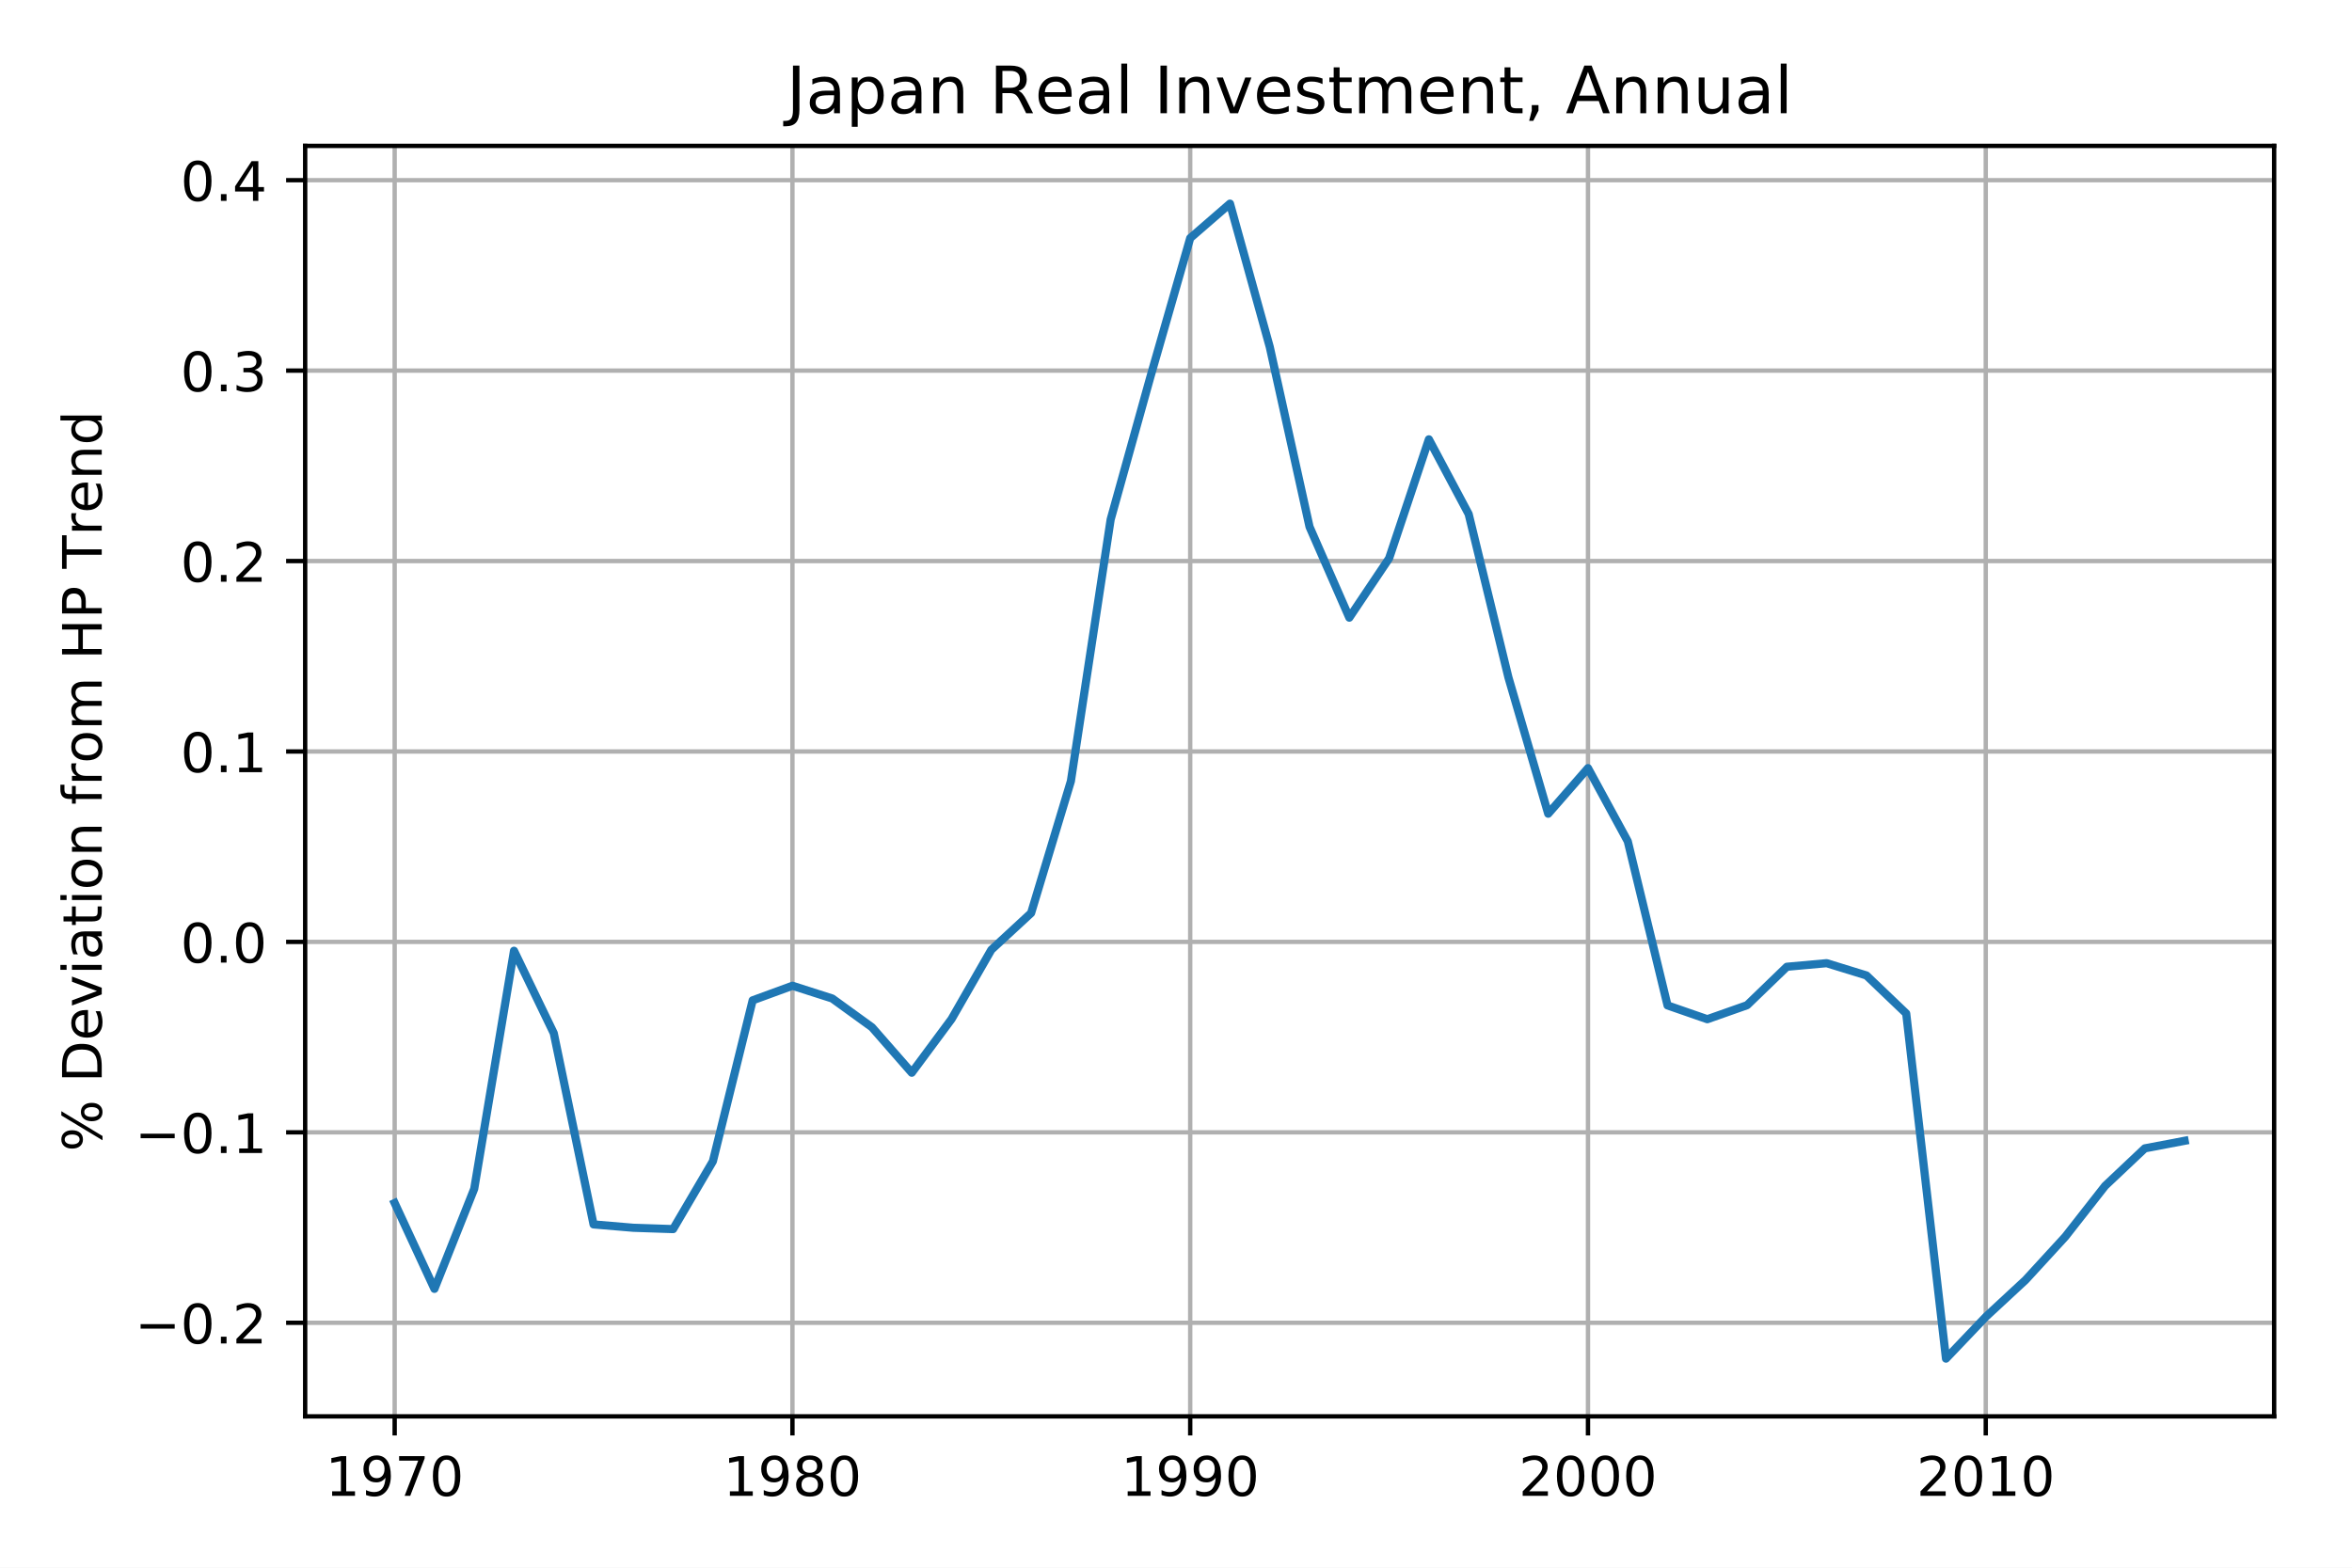
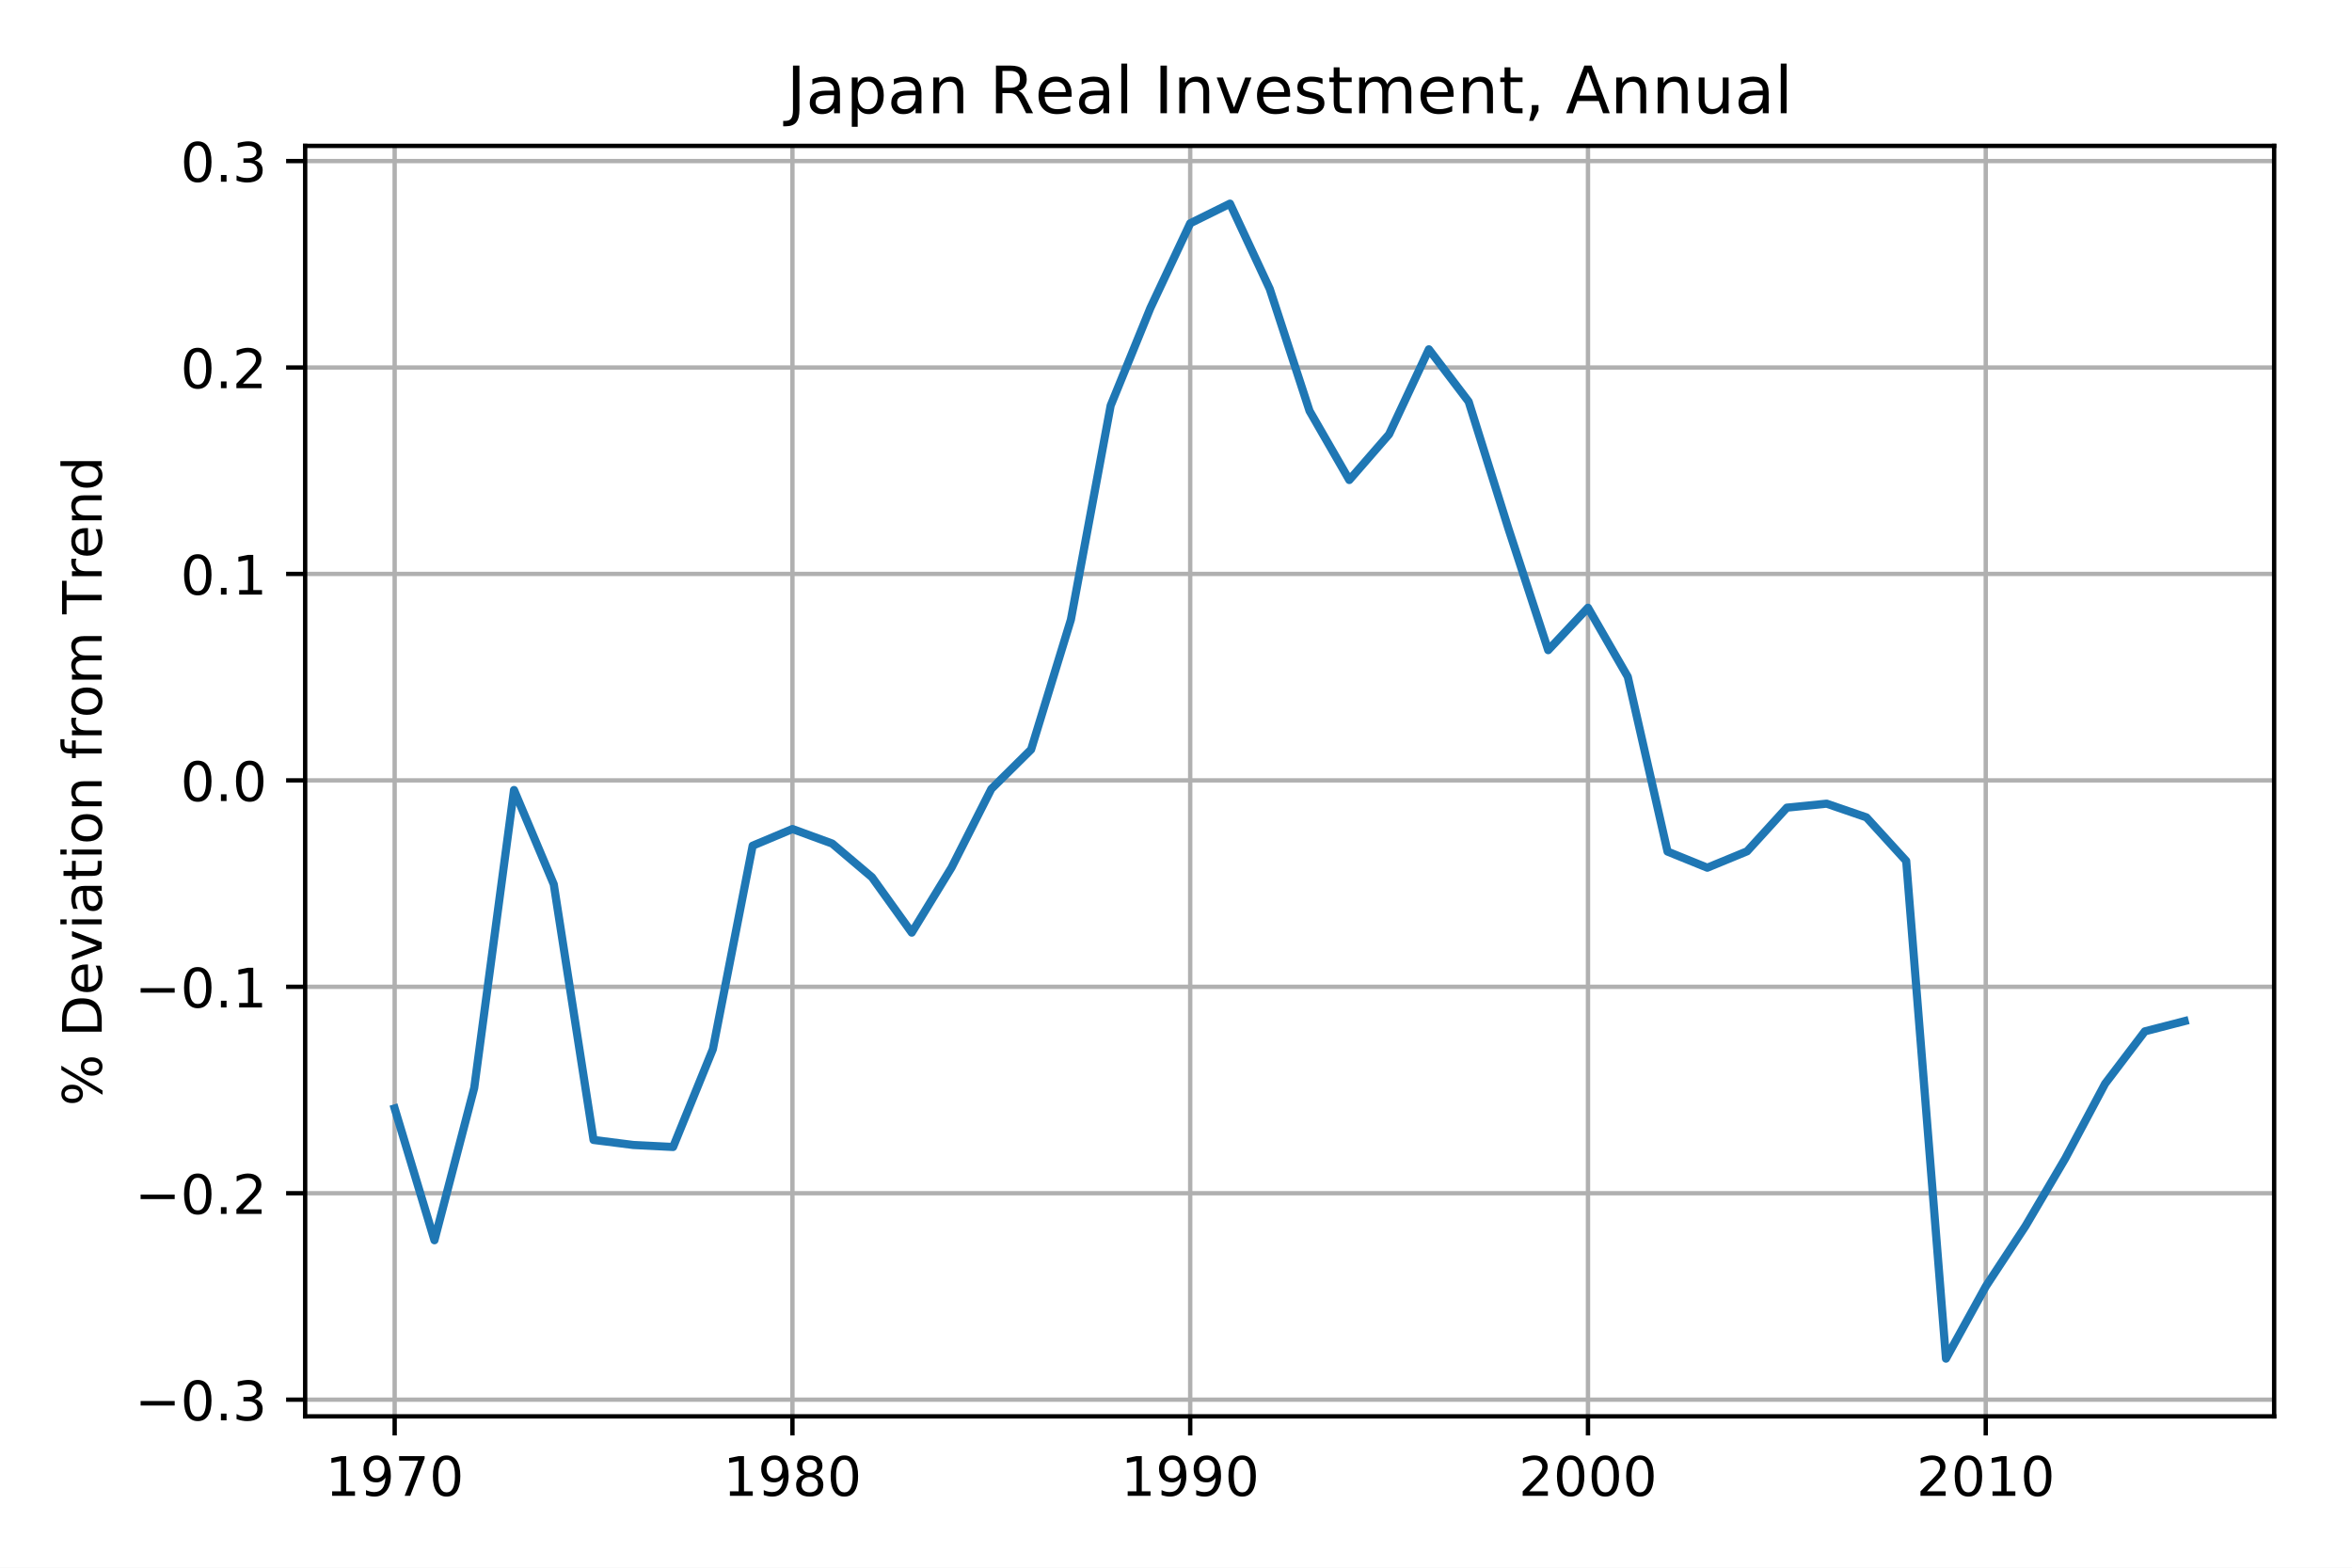
<svg xmlns="http://www.w3.org/2000/svg" xmlns:xlink="http://www.w3.org/1999/xlink" height="288pt" version="1.1" viewBox="0 0 432 288" width="432pt">
  <defs>
    <style type="text/css">
*{stroke-linecap:butt;stroke-linejoin:round;}
  </style>
  </defs>
  <g id="figure_1">
    <g id="patch_1">
      <path d="M 0 288  L 432 288  L 432 0  L 0 0  z " style="fill:#ffffff;" />
    </g>
    <g id="axes_1">
      <g id="patch_2">
        <path d="M 56.05 260.2  L 417.7 260.2  L 417.7 26.8  L 56.05 26.8  z " style="fill:#ffffff;" />
      </g>
      <g id="matplotlib.axis_1">
        <g id="xtick_1">
          <g id="line2d_1">
-             <path clip-path="url(#pa87c4a5e78)" d="M 72.489 260.2  L 72.489 26.8  " style="fill:none;stroke:#b0b0b0;stroke-linecap:square;stroke-width:0.8;" />
+             <path clip-path="url(#p3982a1262a)" d="M 72.489 260.2  L 72.489 26.8  " style="fill:none;stroke:#b0b0b0;stroke-linecap:square;stroke-width:0.8;" />
          </g>
          <g id="line2d_2">
            <defs>
-               <path d="M 0 0  L 0 3.5  " id="meaab67ec15" style="stroke:#000000;stroke-width:0.8;" />
-             </defs>
-             <g>
-               <use style="stroke:#000000;stroke-width:0.8;" x="72.489" xlink:href="#meaab67ec15" y="260.2" />
+               <path d="M 0 0  L 0 3.5  " id="m2e3b10f971" style="stroke:#000000;stroke-width:0.8;" />
+             </defs>
+             <g>
+               <use style="stroke:#000000;stroke-width:0.8;" x="72.489" xlink:href="#m2e3b10f971" y="260.2" />
            </g>
          </g>
          <g id="text_1">
            <defs>
              <path d="M 12.406 8.297  L 28.516 8.297  L 28.516 63.922  L 10.984 60.406  L 10.984 69.391  L 28.422 72.906  L 38.281 72.906  L 38.281 8.297  L 54.391 8.297  L 54.391 0  L 12.406 0  z " id="DejaVuSans-31" />
              <path d="M 10.984 1.516  L 10.984 10.5  Q 14.703 8.734 18.5 7.812  Q 22.312 6.891 25.984 6.891  Q 35.75 6.891 40.891 13.453  Q 46.047 20.016 46.781 33.406  Q 43.953 29.203 39.594 26.953  Q 35.25 24.703 29.984 24.703  Q 19.047 24.703 12.672 31.312  Q 6.297 37.938 6.297 49.422  Q 6.297 60.641 12.938 67.422  Q 19.578 74.219 30.609 74.219  Q 43.266 74.219 49.922 64.516  Q 56.594 54.828 56.594 36.375  Q 56.594 19.141 48.406 8.859  Q 40.234 -1.422 26.422 -1.422  Q 22.703 -1.422 18.891 -0.688  Q 15.094 0.047 10.984 1.516  z M 30.609 32.422  Q 37.25 32.422 41.125 36.953  Q 45.016 41.5 45.016 49.422  Q 45.016 57.281 41.125 61.844  Q 37.25 66.406 30.609 66.406  Q 23.969 66.406 20.094 61.844  Q 16.219 57.281 16.219 49.422  Q 16.219 41.5 20.094 36.953  Q 23.969 32.422 30.609 32.422  z " id="DejaVuSans-39" />
              <path d="M 8.203 72.906  L 55.078 72.906  L 55.078 68.703  L 28.609 0  L 18.312 0  L 43.219 64.594  L 8.203 64.594  z " id="DejaVuSans-37" />
              <path d="M 31.781 66.406  Q 24.172 66.406 20.328 58.906  Q 16.5 51.422 16.5 36.375  Q 16.5 21.391 20.328 13.891  Q 24.172 6.391 31.781 6.391  Q 39.453 6.391 43.281 13.891  Q 47.125 21.391 47.125 36.375  Q 47.125 51.422 43.281 58.906  Q 39.453 66.406 31.781 66.406  z M 31.781 74.219  Q 44.047 74.219 50.516 64.516  Q 56.984 54.828 56.984 36.375  Q 56.984 17.969 50.516 8.266  Q 44.047 -1.422 31.781 -1.422  Q 19.531 -1.422 13.062 8.266  Q 6.594 17.969 6.594 36.375  Q 6.594 54.828 13.062 64.516  Q 19.531 74.219 31.781 74.219  z " id="DejaVuSans-30" />
            </defs>
            <g transform="translate(59.76364 274.7984)scale(0.1 -0.1)">
              <use xlink:href="#DejaVuSans-31" />
              <use x="63.623" xlink:href="#DejaVuSans-39" />
              <use x="127.246" xlink:href="#DejaVuSans-37" />
              <use x="190.869" xlink:href="#DejaVuSans-30" />
            </g>
          </g>
        </g>
        <g id="xtick_2">
          <g id="line2d_3">
-             <path clip-path="url(#pa87c4a5e78)" d="M 145.549 260.2  L 145.549 26.8  " style="fill:none;stroke:#b0b0b0;stroke-linecap:square;stroke-width:0.8;" />
+             <path clip-path="url(#p3982a1262a)" d="M 145.549 260.2  L 145.549 26.8  " style="fill:none;stroke:#b0b0b0;stroke-linecap:square;stroke-width:0.8;" />
          </g>
          <g id="line2d_4">
            <g>
-               <use style="stroke:#000000;stroke-width:0.8;" x="145.549" xlink:href="#meaab67ec15" y="260.2" />
+               <use style="stroke:#000000;stroke-width:0.8;" x="145.549" xlink:href="#m2e3b10f971" y="260.2" />
            </g>
          </g>
          <g id="text_2">
            <defs>
              <path d="M 31.781 34.625  Q 24.75 34.625 20.719 30.859  Q 16.703 27.094 16.703 20.516  Q 16.703 13.922 20.719 10.156  Q 24.75 6.391 31.781 6.391  Q 38.812 6.391 42.859 10.172  Q 46.922 13.969 46.922 20.516  Q 46.922 27.094 42.891 30.859  Q 38.875 34.625 31.781 34.625  z M 21.922 38.812  Q 15.578 40.375 12.031 44.719  Q 8.5 49.078 8.5 55.328  Q 8.5 64.062 14.719 69.141  Q 20.953 74.219 31.781 74.219  Q 42.672 74.219 48.875 69.141  Q 55.078 64.062 55.078 55.328  Q 55.078 49.078 51.531 44.719  Q 48 40.375 41.703 38.812  Q 48.828 37.156 52.797 32.312  Q 56.781 27.484 56.781 20.516  Q 56.781 9.906 50.312 4.234  Q 43.844 -1.422 31.781 -1.422  Q 19.734 -1.422 13.25 4.234  Q 6.781 9.906 6.781 20.516  Q 6.781 27.484 10.781 32.312  Q 14.797 37.156 21.922 38.812  z M 18.312 54.391  Q 18.312 48.734 21.844 45.562  Q 25.391 42.391 31.781 42.391  Q 38.141 42.391 41.719 45.562  Q 45.312 48.734 45.312 54.391  Q 45.312 60.062 41.719 63.234  Q 38.141 66.406 31.781 66.406  Q 25.391 66.406 21.844 63.234  Q 18.312 60.062 18.312 54.391  z " id="DejaVuSans-38" />
            </defs>
            <g transform="translate(132.8242 274.7984)scale(0.1 -0.1)">
              <use xlink:href="#DejaVuSans-31" />
              <use x="63.623" xlink:href="#DejaVuSans-39" />
              <use x="127.246" xlink:href="#DejaVuSans-38" />
              <use x="190.869" xlink:href="#DejaVuSans-30" />
            </g>
          </g>
        </g>
        <g id="xtick_3">
          <g id="line2d_5">
-             <path clip-path="url(#pa87c4a5e78)" d="M 218.61 260.2  L 218.61 26.8  " style="fill:none;stroke:#b0b0b0;stroke-linecap:square;stroke-width:0.8;" />
+             <path clip-path="url(#p3982a1262a)" d="M 218.61 260.2  L 218.61 26.8  " style="fill:none;stroke:#b0b0b0;stroke-linecap:square;stroke-width:0.8;" />
          </g>
          <g id="line2d_6">
            <g>
-               <use style="stroke:#000000;stroke-width:0.8;" x="218.61" xlink:href="#meaab67ec15" y="260.2" />
+               <use style="stroke:#000000;stroke-width:0.8;" x="218.61" xlink:href="#m2e3b10f971" y="260.2" />
            </g>
          </g>
          <g id="text_3">
            <g transform="translate(205.8848 274.7984)scale(0.1 -0.1)">
              <use xlink:href="#DejaVuSans-31" />
              <use x="63.623" xlink:href="#DejaVuSans-39" />
              <use x="127.246" xlink:href="#DejaVuSans-39" />
              <use x="190.869" xlink:href="#DejaVuSans-30" />
            </g>
          </g>
        </g>
        <g id="xtick_4">
          <g id="line2d_7">
-             <path clip-path="url(#pa87c4a5e78)" d="M 291.67 260.2  L 291.67 26.8  " style="fill:none;stroke:#b0b0b0;stroke-linecap:square;stroke-width:0.8;" />
+             <path clip-path="url(#p3982a1262a)" d="M 291.67 260.2  L 291.67 26.8  " style="fill:none;stroke:#b0b0b0;stroke-linecap:square;stroke-width:0.8;" />
          </g>
          <g id="line2d_8">
            <g>
-               <use style="stroke:#000000;stroke-width:0.8;" x="291.67" xlink:href="#meaab67ec15" y="260.2" />
+               <use style="stroke:#000000;stroke-width:0.8;" x="291.67" xlink:href="#m2e3b10f971" y="260.2" />
            </g>
          </g>
          <g id="text_4">
            <defs>
              <path d="M 19.188 8.297  L 53.609 8.297  L 53.609 0  L 7.328 0  L 7.328 8.297  Q 12.938 14.109 22.625 23.891  Q 32.328 33.688 34.812 36.531  Q 39.547 41.844 41.422 45.531  Q 43.312 49.219 43.312 52.781  Q 43.312 58.594 39.234 62.25  Q 35.156 65.922 28.609 65.922  Q 23.969 65.922 18.812 64.312  Q 13.672 62.703 7.812 59.422  L 7.812 69.391  Q 13.766 71.781 18.938 73  Q 24.125 74.219 28.422 74.219  Q 39.75 74.219 46.484 68.547  Q 53.219 62.891 53.219 53.422  Q 53.219 48.922 51.531 44.891  Q 49.859 40.875 45.406 35.406  Q 44.188 33.984 37.641 27.219  Q 31.109 20.453 19.188 8.297  z " id="DejaVuSans-32" />
            </defs>
            <g transform="translate(278.9455 274.7984)scale(0.1 -0.1)">
              <use xlink:href="#DejaVuSans-32" />
              <use x="63.623" xlink:href="#DejaVuSans-30" />
              <use x="127.246" xlink:href="#DejaVuSans-30" />
              <use x="190.869" xlink:href="#DejaVuSans-30" />
            </g>
          </g>
        </g>
        <g id="xtick_5">
          <g id="line2d_9">
-             <path clip-path="url(#pa87c4a5e78)" d="M 364.731 260.2  L 364.731 26.8  " style="fill:none;stroke:#b0b0b0;stroke-linecap:square;stroke-width:0.8;" />
+             <path clip-path="url(#p3982a1262a)" d="M 364.731 260.2  L 364.731 26.8  " style="fill:none;stroke:#b0b0b0;stroke-linecap:square;stroke-width:0.8;" />
          </g>
          <g id="line2d_10">
            <g>
-               <use style="stroke:#000000;stroke-width:0.8;" x="364.731" xlink:href="#meaab67ec15" y="260.2" />
+               <use style="stroke:#000000;stroke-width:0.8;" x="364.731" xlink:href="#m2e3b10f971" y="260.2" />
            </g>
          </g>
          <g id="text_5">
            <g transform="translate(352.0061 274.7984)scale(0.1 -0.1)">
              <use xlink:href="#DejaVuSans-32" />
              <use x="63.623" xlink:href="#DejaVuSans-30" />
              <use x="127.246" xlink:href="#DejaVuSans-31" />
              <use x="190.869" xlink:href="#DejaVuSans-30" />
            </g>
          </g>
        </g>
      </g>
      <g id="matplotlib.axis_2">
        <g id="ytick_1">
          <g id="line2d_11">
-             <path clip-path="url(#pa87c4a5e78)" d="M 56.05 243.006  L 417.7 243.006  " style="fill:none;stroke:#b0b0b0;stroke-linecap:square;stroke-width:0.8;" />
+             <path clip-path="url(#p3982a1262a)" d="M 56.05 257.131  L 417.7 257.131  " style="fill:none;stroke:#b0b0b0;stroke-linecap:square;stroke-width:0.8;" />
          </g>
          <g id="line2d_12">
            <defs>
-               <path d="M 0 0  L -3.5 0  " id="ma9e99127a3" style="stroke:#000000;stroke-width:0.8;" />
-             </defs>
-             <g>
-               <use style="stroke:#000000;stroke-width:0.8;" x="56.05" xlink:href="#ma9e99127a3" y="243.006" />
+               <path d="M 0 0  L -3.5 0  " id="me2e543247e" style="stroke:#000000;stroke-width:0.8;" />
+             </defs>
+             <g>
+               <use style="stroke:#000000;stroke-width:0.8;" x="56.05" xlink:href="#me2e543247e" y="257.131" />
            </g>
          </g>
          <g id="text_6">
            <defs>
              <path d="M 10.594 35.5  L 73.188 35.5  L 73.188 27.203  L 10.594 27.203  z " id="DejaVuSans-2212" />
              <path d="M 10.688 12.406  L 21 12.406  L 21 0  L 10.688 0  z " id="DejaVuSans-2e" />
-             </defs>
-             <g transform="translate(24.76719 246.8057)scale(0.1 -0.1)">
+               <path d="M 40.578 39.312  Q 47.656 37.797 51.625 33  Q 55.609 28.219 55.609 21.188  Q 55.609 10.406 48.188 4.484  Q 40.766 -1.422 27.094 -1.422  Q 22.516 -1.422 17.656 -0.516  Q 12.797 0.391 7.625 2.203  L 7.625 11.719  Q 11.719 9.328 16.594 8.109  Q 21.484 6.891 26.812 6.891  Q 36.078 6.891 40.938 10.547  Q 45.797 14.203 45.797 21.188  Q 45.797 27.641 41.281 31.266  Q 36.766 34.906 28.719 34.906  L 20.219 34.906  L 20.219 43.016  L 29.109 43.016  Q 36.375 43.016 40.234 45.922  Q 44.094 48.828 44.094 54.297  Q 44.094 59.906 40.109 62.906  Q 36.141 65.922 28.719 65.922  Q 24.656 65.922 20.016 65.031  Q 15.375 64.156 9.812 62.312  L 9.812 71.094  Q 15.438 72.656 20.344 73.438  Q 25.25 74.219 29.594 74.219  Q 40.828 74.219 47.359 69.109  Q 53.906 64.016 53.906 55.328  Q 53.906 49.266 50.438 45.094  Q 46.969 40.922 40.578 39.312  z " id="DejaVuSans-33" />
+             </defs>
+             <g transform="translate(24.76719 260.9307)scale(0.1 -0.1)">
+               <use xlink:href="#DejaVuSans-2212" />
+               <use x="83.789" xlink:href="#DejaVuSans-30" />
+               <use x="147.412" xlink:href="#DejaVuSans-2e" />
+               <use x="179.199" xlink:href="#DejaVuSans-33" />
+             </g>
+           </g>
+         </g>
+         <g id="ytick_2">
+           <g id="line2d_13">
+             <path clip-path="url(#p3982a1262a)" d="M 56.05 219.208  L 417.7 219.208  " style="fill:none;stroke:#b0b0b0;stroke-linecap:square;stroke-width:0.8;" />
+           </g>
+           <g id="line2d_14">
+             <g>
+               <use style="stroke:#000000;stroke-width:0.8;" x="56.05" xlink:href="#me2e543247e" y="219.208" />
+             </g>
+           </g>
+           <g id="text_7">
+             <g transform="translate(24.76719 223.0067)scale(0.1 -0.1)">
              <use xlink:href="#DejaVuSans-2212" />
              <use x="83.789" xlink:href="#DejaVuSans-30" />
              <use x="147.412" xlink:href="#DejaVuSans-2e" />
              <use x="179.199" xlink:href="#DejaVuSans-32" />
            </g>
          </g>
        </g>
-         <g id="ytick_2">
-           <g id="line2d_13">
-             <path clip-path="url(#pa87c4a5e78)" d="M 56.05 208.022  L 417.7 208.022  " style="fill:none;stroke:#b0b0b0;stroke-linecap:square;stroke-width:0.8;" />
-           </g>
-           <g id="line2d_14">
-             <g>
-               <use style="stroke:#000000;stroke-width:0.8;" x="56.05" xlink:href="#ma9e99127a3" y="208.022" />
-             </g>
-           </g>
-           <g id="text_7">
-             <g transform="translate(24.76719 211.8215)scale(0.1 -0.1)">
+         <g id="ytick_3">
+           <g id="line2d_15">
+             <path clip-path="url(#p3982a1262a)" d="M 56.05 181.284  L 417.7 181.284  " style="fill:none;stroke:#b0b0b0;stroke-linecap:square;stroke-width:0.8;" />
+           </g>
+           <g id="line2d_16">
+             <g>
+               <use style="stroke:#000000;stroke-width:0.8;" x="56.05" xlink:href="#me2e543247e" y="181.284" />
+             </g>
+           </g>
+           <g id="text_8">
+             <g transform="translate(24.76719 185.0828)scale(0.1 -0.1)">
              <use xlink:href="#DejaVuSans-2212" />
              <use x="83.789" xlink:href="#DejaVuSans-30" />
              <use x="147.412" xlink:href="#DejaVuSans-2e" />
              <use x="179.199" xlink:href="#DejaVuSans-31" />
            </g>
          </g>
        </g>
-         <g id="ytick_3">
-           <g id="line2d_15">
-             <path clip-path="url(#pa87c4a5e78)" d="M 56.05 173.038  L 417.7 173.038  " style="fill:none;stroke:#b0b0b0;stroke-linecap:square;stroke-width:0.8;" />
-           </g>
-           <g id="line2d_16">
-             <g>
-               <use style="stroke:#000000;stroke-width:0.8;" x="56.05" xlink:href="#ma9e99127a3" y="173.038" />
-             </g>
-           </g>
-           <g id="text_8">
-             <g transform="translate(33.14688 176.8374)scale(0.1 -0.1)">
+         <g id="ytick_4">
+           <g id="line2d_17">
+             <path clip-path="url(#p3982a1262a)" d="M 56.05 143.36  L 417.7 143.36  " style="fill:none;stroke:#b0b0b0;stroke-linecap:square;stroke-width:0.8;" />
+           </g>
+           <g id="line2d_18">
+             <g>
+               <use style="stroke:#000000;stroke-width:0.8;" x="56.05" xlink:href="#me2e543247e" y="143.36" />
+             </g>
+           </g>
+           <g id="text_9">
+             <g transform="translate(33.14688 147.1589)scale(0.1 -0.1)">
              <use xlink:href="#DejaVuSans-30" />
              <use x="63.623" xlink:href="#DejaVuSans-2e" />
              <use x="95.41" xlink:href="#DejaVuSans-30" />
            </g>
          </g>
        </g>
-         <g id="ytick_4">
-           <g id="line2d_17">
-             <path clip-path="url(#pa87c4a5e78)" d="M 56.05 138.054  L 417.7 138.054  " style="fill:none;stroke:#b0b0b0;stroke-linecap:square;stroke-width:0.8;" />
-           </g>
-           <g id="line2d_18">
-             <g>
-               <use style="stroke:#000000;stroke-width:0.8;" x="56.05" xlink:href="#ma9e99127a3" y="138.054" />
-             </g>
-           </g>
-           <g id="text_9">
-             <g transform="translate(33.14688 141.8532)scale(0.1 -0.1)">
+         <g id="ytick_5">
+           <g id="line2d_19">
+             <path clip-path="url(#p3982a1262a)" d="M 56.05 105.436  L 417.7 105.436  " style="fill:none;stroke:#b0b0b0;stroke-linecap:square;stroke-width:0.8;" />
+           </g>
+           <g id="line2d_20">
+             <g>
+               <use style="stroke:#000000;stroke-width:0.8;" x="56.05" xlink:href="#me2e543247e" y="105.436" />
+             </g>
+           </g>
+           <g id="text_10">
+             <g transform="translate(33.14688 109.2349)scale(0.1 -0.1)">
              <use xlink:href="#DejaVuSans-30" />
              <use x="63.623" xlink:href="#DejaVuSans-2e" />
              <use x="95.41" xlink:href="#DejaVuSans-31" />
            </g>
          </g>
        </g>
-         <g id="ytick_5">
-           <g id="line2d_19">
-             <path clip-path="url(#pa87c4a5e78)" d="M 56.05 103.07  L 417.7 103.07  " style="fill:none;stroke:#b0b0b0;stroke-linecap:square;stroke-width:0.8;" />
-           </g>
-           <g id="line2d_20">
-             <g>
-               <use style="stroke:#000000;stroke-width:0.8;" x="56.05" xlink:href="#ma9e99127a3" y="103.07" />
-             </g>
-           </g>
-           <g id="text_10">
-             <g transform="translate(33.14688 106.8691)scale(0.1 -0.1)">
+         <g id="ytick_6">
+           <g id="line2d_21">
+             <path clip-path="url(#p3982a1262a)" d="M 56.05 67.512  L 417.7 67.512  " style="fill:none;stroke:#b0b0b0;stroke-linecap:square;stroke-width:0.8;" />
+           </g>
+           <g id="line2d_22">
+             <g>
+               <use style="stroke:#000000;stroke-width:0.8;" x="56.05" xlink:href="#me2e543247e" y="67.512" />
+             </g>
+           </g>
+           <g id="text_11">
+             <g transform="translate(33.14688 71.311)scale(0.1 -0.1)">
              <use xlink:href="#DejaVuSans-30" />
              <use x="63.623" xlink:href="#DejaVuSans-2e" />
              <use x="95.41" xlink:href="#DejaVuSans-32" />
            </g>
          </g>
        </g>
-         <g id="ytick_6">
-           <g id="line2d_21">
-             <path clip-path="url(#pa87c4a5e78)" d="M 56.05 68.086  L 417.7 68.086  " style="fill:none;stroke:#b0b0b0;stroke-linecap:square;stroke-width:0.8;" />
-           </g>
-           <g id="line2d_22">
-             <g>
-               <use style="stroke:#000000;stroke-width:0.8;" x="56.05" xlink:href="#ma9e99127a3" y="68.086" />
-             </g>
-           </g>
-           <g id="text_11">
-             <defs>
-               <path d="M 40.578 39.312  Q 47.656 37.797 51.625 33  Q 55.609 28.219 55.609 21.188  Q 55.609 10.406 48.188 4.484  Q 40.766 -1.422 27.094 -1.422  Q 22.516 -1.422 17.656 -0.516  Q 12.797 0.391 7.625 2.203  L 7.625 11.719  Q 11.719 9.328 16.594 8.109  Q 21.484 6.891 26.812 6.891  Q 36.078 6.891 40.938 10.547  Q 45.797 14.203 45.797 21.188  Q 45.797 27.641 41.281 31.266  Q 36.766 34.906 28.719 34.906  L 20.219 34.906  L 20.219 43.016  L 29.109 43.016  Q 36.375 43.016 40.234 45.922  Q 44.094 48.828 44.094 54.297  Q 44.094 59.906 40.109 62.906  Q 36.141 65.922 28.719 65.922  Q 24.656 65.922 20.016 65.031  Q 15.375 64.156 9.812 62.312  L 9.812 71.094  Q 15.438 72.656 20.344 73.438  Q 25.25 74.219 29.594 74.219  Q 40.828 74.219 47.359 69.109  Q 53.906 64.016 53.906 55.328  Q 53.906 49.266 50.438 45.094  Q 46.969 40.922 40.578 39.312  z " id="DejaVuSans-33" />
-             </defs>
-             <g transform="translate(33.14688 71.88492)scale(0.1 -0.1)">
+         <g id="ytick_7">
+           <g id="line2d_23">
+             <path clip-path="url(#p3982a1262a)" d="M 56.05 29.588  L 417.7 29.588  " style="fill:none;stroke:#b0b0b0;stroke-linecap:square;stroke-width:0.8;" />
+           </g>
+           <g id="line2d_24">
+             <g>
+               <use style="stroke:#000000;stroke-width:0.8;" x="56.05" xlink:href="#me2e543247e" y="29.588" />
+             </g>
+           </g>
+           <g id="text_12">
+             <g transform="translate(33.14688 33.38706)scale(0.1 -0.1)">
              <use xlink:href="#DejaVuSans-30" />
              <use x="63.623" xlink:href="#DejaVuSans-2e" />
              <use x="95.41" xlink:href="#DejaVuSans-33" />
-             </g>
-           </g>
-         </g>
-         <g id="ytick_7">
-           <g id="line2d_23">
-             <path clip-path="url(#pa87c4a5e78)" d="M 56.05 33.102  L 417.7 33.102  " style="fill:none;stroke:#b0b0b0;stroke-linecap:square;stroke-width:0.8;" />
-           </g>
-           <g id="line2d_24">
-             <g>
-               <use style="stroke:#000000;stroke-width:0.8;" x="56.05" xlink:href="#ma9e99127a3" y="33.102" />
-             </g>
-           </g>
-           <g id="text_12">
-             <defs>
-               <path d="M 37.797 64.312  L 12.891 25.391  L 37.797 25.391  z M 35.203 72.906  L 47.609 72.906  L 47.609 25.391  L 58.016 25.391  L 58.016 17.188  L 47.609 17.188  L 47.609 0  L 37.797 0  L 37.797 17.188  L 4.891 17.188  L 4.891 26.703  z " id="DejaVuSans-34" />
-             </defs>
-             <g transform="translate(33.14688 36.90077)scale(0.1 -0.1)">
-               <use xlink:href="#DejaVuSans-30" />
-               <use x="63.623" xlink:href="#DejaVuSans-2e" />
-               <use x="95.41" xlink:href="#DejaVuSans-34" />
            </g>
          </g>
        </g>
        <g id="text_13">
          <defs>
            <path d="M 72.703 32.078  Q 68.453 32.078 66.031 28.469  Q 63.625 24.859 63.625 18.406  Q 63.625 12.062 66.031 8.422  Q 68.453 4.781 72.703 4.781  Q 76.859 4.781 79.266 8.422  Q 81.688 12.062 81.688 18.406  Q 81.688 24.812 79.266 28.438  Q 76.859 32.078 72.703 32.078  z M 72.703 38.281  Q 80.422 38.281 84.953 32.906  Q 89.5 27.547 89.5 18.406  Q 89.5 9.281 84.938 3.922  Q 80.375 -1.422 72.703 -1.422  Q 64.891 -1.422 60.344 3.922  Q 55.812 9.281 55.812 18.406  Q 55.812 27.594 60.375 32.938  Q 64.938 38.281 72.703 38.281  z M 22.312 68.016  Q 18.109 68.016 15.688 64.375  Q 13.281 60.75 13.281 54.391  Q 13.281 47.953 15.672 44.328  Q 18.062 40.719 22.312 40.719  Q 26.562 40.719 28.969 44.328  Q 31.391 47.953 31.391 54.391  Q 31.391 60.688 28.953 64.344  Q 26.516 68.016 22.312 68.016  z M 66.406 74.219  L 74.219 74.219  L 28.609 -1.422  L 20.797 -1.422  z M 22.312 74.219  Q 30.031 74.219 34.609 68.875  Q 39.203 63.531 39.203 54.391  Q 39.203 45.172 34.641 39.844  Q 30.078 34.516 22.312 34.516  Q 14.547 34.516 10.031 39.859  Q 5.516 45.219 5.516 54.391  Q 5.516 63.484 10.047 68.844  Q 14.594 74.219 22.312 74.219  z " id="DejaVuSans-25" />
            <path id="DejaVuSans-20" />
            <path d="M 19.672 64.797  L 19.672 8.109  L 31.594 8.109  Q 46.688 8.109 53.688 14.938  Q 60.688 21.781 60.688 36.531  Q 60.688 51.172 53.688 57.984  Q 46.688 64.797 31.594 64.797  z M 9.812 72.906  L 30.078 72.906  Q 51.266 72.906 61.172 64.094  Q 71.094 55.281 71.094 36.531  Q 71.094 17.672 61.125 8.828  Q 51.172 0 30.078 0  L 9.812 0  z " id="DejaVuSans-44" />
            <path d="M 56.203 29.594  L 56.203 25.203  L 14.891 25.203  Q 15.484 15.922 20.484 11.062  Q 25.484 6.203 34.422 6.203  Q 39.594 6.203 44.453 7.469  Q 49.312 8.734 54.109 11.281  L 54.109 2.781  Q 49.266 0.734 44.188 -0.344  Q 39.109 -1.422 33.891 -1.422  Q 20.797 -1.422 13.156 6.188  Q 5.516 13.812 5.516 26.812  Q 5.516 40.234 12.766 48.109  Q 20.016 56 32.328 56  Q 43.359 56 49.781 48.891  Q 56.203 41.797 56.203 29.594  z M 47.219 32.234  Q 47.125 39.594 43.094 43.984  Q 39.062 48.391 32.422 48.391  Q 24.906 48.391 20.391 44.141  Q 15.875 39.891 15.188 32.172  z " id="DejaVuSans-65" />
            <path d="M 2.984 54.688  L 12.5 54.688  L 29.594 8.797  L 46.688 54.688  L 56.203 54.688  L 35.688 0  L 23.484 0  z " id="DejaVuSans-76" />
            <path d="M 9.422 54.688  L 18.406 54.688  L 18.406 0  L 9.422 0  z M 9.422 75.984  L 18.406 75.984  L 18.406 64.594  L 9.422 64.594  z " id="DejaVuSans-69" />
            <path d="M 34.281 27.484  Q 23.391 27.484 19.188 25  Q 14.984 22.516 14.984 16.5  Q 14.984 11.719 18.141 8.906  Q 21.297 6.109 26.703 6.109  Q 34.188 6.109 38.703 11.406  Q 43.219 16.703 43.219 25.484  L 43.219 27.484  z M 52.203 31.203  L 52.203 0  L 43.219 0  L 43.219 8.297  Q 40.141 3.328 35.547 0.953  Q 30.953 -1.422 24.312 -1.422  Q 15.922 -1.422 10.953 3.297  Q 6 8.016 6 15.922  Q 6 25.141 12.172 29.828  Q 18.359 34.516 30.609 34.516  L 43.219 34.516  L 43.219 35.406  Q 43.219 41.609 39.141 45  Q 35.062 48.391 27.688 48.391  Q 23 48.391 18.547 47.266  Q 14.109 46.141 10.016 43.891  L 10.016 52.203  Q 14.938 54.109 19.578 55.047  Q 24.219 56 28.609 56  Q 40.484 56 46.344 49.844  Q 52.203 43.703 52.203 31.203  z " id="DejaVuSans-61" />
            <path d="M 18.312 70.219  L 18.312 54.688  L 36.812 54.688  L 36.812 47.703  L 18.312 47.703  L 18.312 18.016  Q 18.312 11.328 20.141 9.422  Q 21.969 7.516 27.594 7.516  L 36.812 7.516  L 36.812 0  L 27.594 0  Q 17.188 0 13.234 3.875  Q 9.281 7.766 9.281 18.016  L 9.281 47.703  L 2.688 47.703  L 2.688 54.688  L 9.281 54.688  L 9.281 70.219  z " id="DejaVuSans-74" />
            <path d="M 30.609 48.391  Q 23.391 48.391 19.188 42.75  Q 14.984 37.109 14.984 27.297  Q 14.984 17.484 19.156 11.844  Q 23.344 6.203 30.609 6.203  Q 37.797 6.203 41.984 11.859  Q 46.188 17.531 46.188 27.297  Q 46.188 37.016 41.984 42.703  Q 37.797 48.391 30.609 48.391  z M 30.609 56  Q 42.328 56 49.016 48.375  Q 55.719 40.766 55.719 27.297  Q 55.719 13.875 49.016 6.219  Q 42.328 -1.422 30.609 -1.422  Q 18.844 -1.422 12.172 6.219  Q 5.516 13.875 5.516 27.297  Q 5.516 40.766 12.172 48.375  Q 18.844 56 30.609 56  z " id="DejaVuSans-6f" />
            <path d="M 54.891 33.016  L 54.891 0  L 45.906 0  L 45.906 32.719  Q 45.906 40.484 42.875 44.328  Q 39.844 48.188 33.797 48.188  Q 26.516 48.188 22.312 43.547  Q 18.109 38.922 18.109 30.906  L 18.109 0  L 9.078 0  L 9.078 54.688  L 18.109 54.688  L 18.109 46.188  Q 21.344 51.125 25.703 53.562  Q 30.078 56 35.797 56  Q 45.219 56 50.047 50.172  Q 54.891 44.344 54.891 33.016  z " id="DejaVuSans-6e" />
            <path d="M 37.109 75.984  L 37.109 68.5  L 28.516 68.5  Q 23.688 68.5 21.797 66.547  Q 19.922 64.594 19.922 59.516  L 19.922 54.688  L 34.719 54.688  L 34.719 47.703  L 19.922 47.703  L 19.922 0  L 10.891 0  L 10.891 47.703  L 2.297 47.703  L 2.297 54.688  L 10.891 54.688  L 10.891 58.5  Q 10.891 67.625 15.141 71.797  Q 19.391 75.984 28.609 75.984  z " id="DejaVuSans-66" />
            <path d="M 41.109 46.297  Q 39.594 47.172 37.812 47.578  Q 36.031 48 33.891 48  Q 26.266 48 22.188 43.047  Q 18.109 38.094 18.109 28.812  L 18.109 0  L 9.078 0  L 9.078 54.688  L 18.109 54.688  L 18.109 46.188  Q 20.953 51.172 25.484 53.578  Q 30.031 56 36.531 56  Q 37.453 56 38.578 55.875  Q 39.703 55.766 41.062 55.516  z " id="DejaVuSans-72" />
            <path d="M 52 44.188  Q 55.375 50.25 60.062 53.125  Q 64.75 56 71.094 56  Q 79.641 56 84.281 50.016  Q 88.922 44.047 88.922 33.016  L 88.922 0  L 79.891 0  L 79.891 32.719  Q 79.891 40.578 77.094 44.375  Q 74.312 48.188 68.609 48.188  Q 61.625 48.188 57.562 43.547  Q 53.516 38.922 53.516 30.906  L 53.516 0  L 44.484 0  L 44.484 32.719  Q 44.484 40.625 41.703 44.406  Q 38.922 48.188 33.109 48.188  Q 26.219 48.188 22.156 43.531  Q 18.109 38.875 18.109 30.906  L 18.109 0  L 9.078 0  L 9.078 54.688  L 18.109 54.688  L 18.109 46.188  Q 21.188 51.219 25.484 53.609  Q 29.781 56 35.688 56  Q 41.656 56 45.828 52.969  Q 50 49.953 52 44.188  z " id="DejaVuSans-6d" />
-             <path d="M 9.812 72.906  L 19.672 72.906  L 19.672 43.016  L 55.516 43.016  L 55.516 72.906  L 65.375 72.906  L 65.375 0  L 55.516 0  L 55.516 34.719  L 19.672 34.719  L 19.672 0  L 9.812 0  z " id="DejaVuSans-48" />
-             <path d="M 19.672 64.797  L 19.672 37.406  L 32.078 37.406  Q 38.969 37.406 42.719 40.969  Q 46.484 44.531 46.484 51.125  Q 46.484 57.672 42.719 61.234  Q 38.969 64.797 32.078 64.797  z M 9.812 72.906  L 32.078 72.906  Q 44.344 72.906 50.609 67.359  Q 56.891 61.812 56.891 51.125  Q 56.891 40.328 50.609 34.812  Q 44.344 29.297 32.078 29.297  L 19.672 29.297  L 19.672 0  L 9.812 0  z " id="DejaVuSans-50" />
            <path d="M -0.297 72.906  L 61.375 72.906  L 61.375 64.594  L 35.5 64.594  L 35.5 0  L 25.594 0  L 25.594 64.594  L -0.297 64.594  z " id="DejaVuSans-54" />
            <path d="M 45.406 46.391  L 45.406 75.984  L 54.391 75.984  L 54.391 0  L 45.406 0  L 45.406 8.203  Q 42.578 3.328 38.25 0.953  Q 33.938 -1.422 27.875 -1.422  Q 17.969 -1.422 11.734 6.484  Q 5.516 14.406 5.516 27.297  Q 5.516 40.188 11.734 48.094  Q 17.969 56 27.875 56  Q 33.938 56 38.25 53.625  Q 42.578 51.266 45.406 46.391  z M 14.797 27.297  Q 14.797 17.391 18.875 11.75  Q 22.953 6.109 30.078 6.109  Q 37.203 6.109 41.297 11.75  Q 45.406 17.391 45.406 27.297  Q 45.406 37.203 41.297 42.844  Q 37.203 48.484 30.078 48.484  Q 22.953 48.484 18.875 42.844  Q 14.797 37.203 14.797 27.297  z " id="DejaVuSans-64" />
          </defs>
-           <g transform="translate(18.6875 211.5586)rotate(-90)scale(0.1 -0.1)">
+           <g transform="translate(18.6875 203.1945)rotate(-90)scale(0.1 -0.1)">
            <use xlink:href="#DejaVuSans-25" />
            <use x="95.02" xlink:href="#DejaVuSans-20" />
            <use x="126.807" xlink:href="#DejaVuSans-44" />
            <use x="203.809" xlink:href="#DejaVuSans-65" />
            <use x="265.332" xlink:href="#DejaVuSans-76" />
            <use x="324.512" xlink:href="#DejaVuSans-69" />
            <use x="352.295" xlink:href="#DejaVuSans-61" />
            <use x="413.574" xlink:href="#DejaVuSans-74" />
            <use x="452.783" xlink:href="#DejaVuSans-69" />
            <use x="480.566" xlink:href="#DejaVuSans-6f" />
            <use x="541.748" xlink:href="#DejaVuSans-6e" />
            <use x="605.127" xlink:href="#DejaVuSans-20" />
            <use x="636.914" xlink:href="#DejaVuSans-66" />
            <use x="672.119" xlink:href="#DejaVuSans-72" />
            <use x="713.201" xlink:href="#DejaVuSans-6f" />
            <use x="774.383" xlink:href="#DejaVuSans-6d" />
            <use x="871.795" xlink:href="#DejaVuSans-20" />
-             <use x="903.582" xlink:href="#DejaVuSans-48" />
-             <use x="978.777" xlink:href="#DejaVuSans-50" />
-             <use x="1039.08" xlink:href="#DejaVuSans-20" />
-             <use x="1070.867" xlink:href="#DejaVuSans-54" />
-             <use x="1131.732" xlink:href="#DejaVuSans-72" />
-             <use x="1172.814" xlink:href="#DejaVuSans-65" />
-             <use x="1234.338" xlink:href="#DejaVuSans-6e" />
-             <use x="1297.717" xlink:href="#DejaVuSans-64" />
+             <use x="903.582" xlink:href="#DejaVuSans-54" />
+             <use x="964.447" xlink:href="#DejaVuSans-72" />
+             <use x="1005.529" xlink:href="#DejaVuSans-65" />
+             <use x="1067.053" xlink:href="#DejaVuSans-6e" />
+             <use x="1130.432" xlink:href="#DejaVuSans-64" />
          </g>
        </g>
      </g>
      <g id="line2d_25">
-         <path clip-path="url(#pa87c4a5e78)" d="M 72.489 221.012  L 79.795 236.775  L 87.101 218.4  L 94.407 174.667  L 101.713 189.812  L 109.019 224.937  L 116.325 225.554  L 123.631 225.799  L 130.937 213.343  L 138.243 183.771  L 145.549 181.094  L 152.855 183.43  L 160.161 188.723  L 167.467 197.071  L 174.773 187.216  L 182.08 174.488  L 189.386 167.737  L 196.692 143.509  L 203.998 95.438  L 211.304 69.211  L 218.61 43.742  L 225.916 37.409  L 233.222 63.739  L 240.528 96.782  L 247.834 113.47  L 255.14 102.575  L 262.446 80.712  L 269.752 94.434  L 277.058 124.452  L 284.364 149.487  L 291.67 141.115  L 298.977 154.551  L 306.283 184.704  L 313.589 187.24  L 320.895 184.663  L 328.201 177.604  L 335.507 176.946  L 342.813 179.198  L 350.119 186.182  L 357.425 249.591  L 364.731 241.923  L 372.037 235.151  L 379.343 227.186  L 386.649 217.861  L 393.955 210.962  L 401.261 209.574  " style="fill:none;stroke:#1f77b4;stroke-linecap:square;stroke-width:1.5;" />
+         <path clip-path="url(#p3982a1262a)" d="M 72.489 203.629  L 79.795 227.844  L 87.101 199.859  L 94.407 145.133  L 101.713 162.459  L 109.019 209.42  L 116.325 210.344  L 123.631 210.712  L 130.937 192.74  L 138.243 155.363  L 145.549 152.298  L 152.855 154.97  L 160.161 161.161  L 167.467 171.334  L 174.773 159.378  L 182.08 144.938  L 189.386 137.698  L 196.692 113.841  L 203.998 74.511  L 211.304 56.566  L 218.61 41.022  L 225.916 37.409  L 233.222 53.081  L 240.528 75.49  L 247.834 88.181  L 255.14 79.781  L 262.446 64.173  L 269.752 73.783  L 277.058 97.113  L 284.364 119.439  L 291.67 111.647  L 298.977 124.325  L 306.283 156.442  L 313.589 159.406  L 320.895 156.394  L 328.201 148.374  L 335.507 147.644  L 342.813 150.156  L 350.119 158.164  L 357.425 249.591  L 364.731 236.342  L 372.037 225.227  L 379.343 212.806  L 386.649 199.09  L 393.955 189.468  L 401.261 187.585  " style="fill:none;stroke:#1f77b4;stroke-linecap:square;stroke-width:1.5;" />
      </g>
      <g id="patch_3">
        <path d="M 56.05 260.2  L 56.05 26.8  " style="fill:none;stroke:#000000;stroke-linecap:square;stroke-linejoin:miter;stroke-width:0.8;" />
      </g>
      <g id="patch_4">
        <path d="M 417.7 260.2  L 417.7 26.8  " style="fill:none;stroke:#000000;stroke-linecap:square;stroke-linejoin:miter;stroke-width:0.8;" />
      </g>
      <g id="patch_5">
        <path d="M 56.05 260.2  L 417.7 260.2  " style="fill:none;stroke:#000000;stroke-linecap:square;stroke-linejoin:miter;stroke-width:0.8;" />
      </g>
      <g id="patch_6">
        <path d="M 56.05 26.8  L 417.7 26.8  " style="fill:none;stroke:#000000;stroke-linecap:square;stroke-linejoin:miter;stroke-width:0.8;" />
      </g>
      <g id="text_14">
        <defs>
          <path d="M 9.812 72.906  L 19.672 72.906  L 19.672 5.078  Q 19.672 -8.109 14.672 -14.062  Q 9.672 -20.016 -1.422 -20.016  L -5.172 -20.016  L -5.172 -11.719  L -2.094 -11.719  Q 4.438 -11.719 7.125 -8.047  Q 9.812 -4.391 9.812 5.078  z " id="DejaVuSans-4a" />
          <path d="M 18.109 8.203  L 18.109 -20.797  L 9.078 -20.797  L 9.078 54.688  L 18.109 54.688  L 18.109 46.391  Q 20.953 51.266 25.266 53.625  Q 29.594 56 35.594 56  Q 45.562 56 51.781 48.094  Q 58.016 40.188 58.016 27.297  Q 58.016 14.406 51.781 6.484  Q 45.562 -1.422 35.594 -1.422  Q 29.594 -1.422 25.266 0.953  Q 20.953 3.328 18.109 8.203  z M 48.688 27.297  Q 48.688 37.203 44.609 42.844  Q 40.531 48.484 33.406 48.484  Q 26.266 48.484 22.188 42.844  Q 18.109 37.203 18.109 27.297  Q 18.109 17.391 22.188 11.75  Q 26.266 6.109 33.406 6.109  Q 40.531 6.109 44.609 11.75  Q 48.688 17.391 48.688 27.297  z " id="DejaVuSans-70" />
          <path d="M 44.391 34.188  Q 47.562 33.109 50.562 29.594  Q 53.562 26.078 56.594 19.922  L 66.609 0  L 56 0  L 46.688 18.703  Q 43.062 26.031 39.672 28.422  Q 36.281 30.812 30.422 30.812  L 19.672 30.812  L 19.672 0  L 9.812 0  L 9.812 72.906  L 32.078 72.906  Q 44.578 72.906 50.734 67.672  Q 56.891 62.453 56.891 51.906  Q 56.891 45.016 53.688 40.469  Q 50.484 35.938 44.391 34.188  z M 19.672 64.797  L 19.672 38.922  L 32.078 38.922  Q 39.203 38.922 42.844 42.219  Q 46.484 45.516 46.484 51.906  Q 46.484 58.297 42.844 61.547  Q 39.203 64.797 32.078 64.797  z " id="DejaVuSans-52" />
          <path d="M 9.422 75.984  L 18.406 75.984  L 18.406 0  L 9.422 0  z " id="DejaVuSans-6c" />
          <path d="M 9.812 72.906  L 19.672 72.906  L 19.672 0  L 9.812 0  z " id="DejaVuSans-49" />
          <path d="M 44.281 53.078  L 44.281 44.578  Q 40.484 46.531 36.375 47.5  Q 32.281 48.484 27.875 48.484  Q 21.188 48.484 17.844 46.438  Q 14.5 44.391 14.5 40.281  Q 14.5 37.156 16.891 35.375  Q 19.281 33.594 26.516 31.984  L 29.594 31.297  Q 39.156 29.25 43.188 25.516  Q 47.219 21.781 47.219 15.094  Q 47.219 7.469 41.188 3.016  Q 35.156 -1.422 24.609 -1.422  Q 20.219 -1.422 15.453 -0.562  Q 10.688 0.297 5.422 2  L 5.422 11.281  Q 10.406 8.688 15.234 7.391  Q 20.062 6.109 24.812 6.109  Q 31.156 6.109 34.562 8.281  Q 37.984 10.453 37.984 14.406  Q 37.984 18.062 35.516 20.016  Q 33.062 21.969 24.703 23.781  L 21.578 24.516  Q 13.234 26.266 9.516 29.906  Q 5.812 33.547 5.812 39.891  Q 5.812 47.609 11.281 51.797  Q 16.75 56 26.812 56  Q 31.781 56 36.172 55.266  Q 40.578 54.547 44.281 53.078  z " id="DejaVuSans-73" />
          <path d="M 11.719 12.406  L 22.016 12.406  L 22.016 4  L 14.016 -11.625  L 7.719 -11.625  L 11.719 4  z " id="DejaVuSans-2c" />
          <path d="M 34.188 63.188  L 20.797 26.906  L 47.609 26.906  z M 28.609 72.906  L 39.797 72.906  L 67.578 0  L 57.328 0  L 50.688 18.703  L 17.828 18.703  L 11.188 0  L 0.781 0  z " id="DejaVuSans-41" />
          <path d="M 8.5 21.578  L 8.5 54.688  L 17.484 54.688  L 17.484 21.922  Q 17.484 14.156 20.5 10.266  Q 23.531 6.391 29.594 6.391  Q 36.859 6.391 41.078 11.031  Q 45.312 15.672 45.312 23.688  L 45.312 54.688  L 54.297 54.688  L 54.297 0  L 45.312 0  L 45.312 8.406  Q 42.047 3.422 37.719 1  Q 33.406 -1.422 27.688 -1.422  Q 18.266 -1.422 13.375 4.438  Q 8.5 10.297 8.5 21.578  z M 31.109 56  z " id="DejaVuSans-75" />
        </defs>
        <g transform="translate(144.4712 20.8)scale(0.12 -0.12)">
          <use xlink:href="#DejaVuSans-4a" />
          <use x="29.492" xlink:href="#DejaVuSans-61" />
          <use x="90.771" xlink:href="#DejaVuSans-70" />
          <use x="154.248" xlink:href="#DejaVuSans-61" />
          <use x="215.527" xlink:href="#DejaVuSans-6e" />
          <use x="278.906" xlink:href="#DejaVuSans-20" />
          <use x="310.693" xlink:href="#DejaVuSans-52" />
          <use x="380.113" xlink:href="#DejaVuSans-65" />
          <use x="441.637" xlink:href="#DejaVuSans-61" />
          <use x="502.916" xlink:href="#DejaVuSans-6c" />
          <use x="530.699" xlink:href="#DejaVuSans-20" />
          <use x="562.486" xlink:href="#DejaVuSans-49" />
          <use x="591.979" xlink:href="#DejaVuSans-6e" />
          <use x="655.357" xlink:href="#DejaVuSans-76" />
          <use x="714.537" xlink:href="#DejaVuSans-65" />
          <use x="776.061" xlink:href="#DejaVuSans-73" />
          <use x="828.16" xlink:href="#DejaVuSans-74" />
          <use x="867.369" xlink:href="#DejaVuSans-6d" />
          <use x="964.781" xlink:href="#DejaVuSans-65" />
          <use x="1026.305" xlink:href="#DejaVuSans-6e" />
          <use x="1089.684" xlink:href="#DejaVuSans-74" />
          <use x="1128.893" xlink:href="#DejaVuSans-2c" />
          <use x="1160.68" xlink:href="#DejaVuSans-20" />
          <use x="1192.467" xlink:href="#DejaVuSans-41" />
          <use x="1260.875" xlink:href="#DejaVuSans-6e" />
          <use x="1324.254" xlink:href="#DejaVuSans-6e" />
          <use x="1387.633" xlink:href="#DejaVuSans-75" />
          <use x="1451.012" xlink:href="#DejaVuSans-61" />
          <use x="1512.291" xlink:href="#DejaVuSans-6c" />
        </g>
      </g>
    </g>
  </g>
  <defs>
-     <clipPath id="pa87c4a5e78">
+     <clipPath id="p3982a1262a">
      <rect height="233.4" width="361.65" x="56.05" y="26.8" />
    </clipPath>
  </defs>
</svg>
